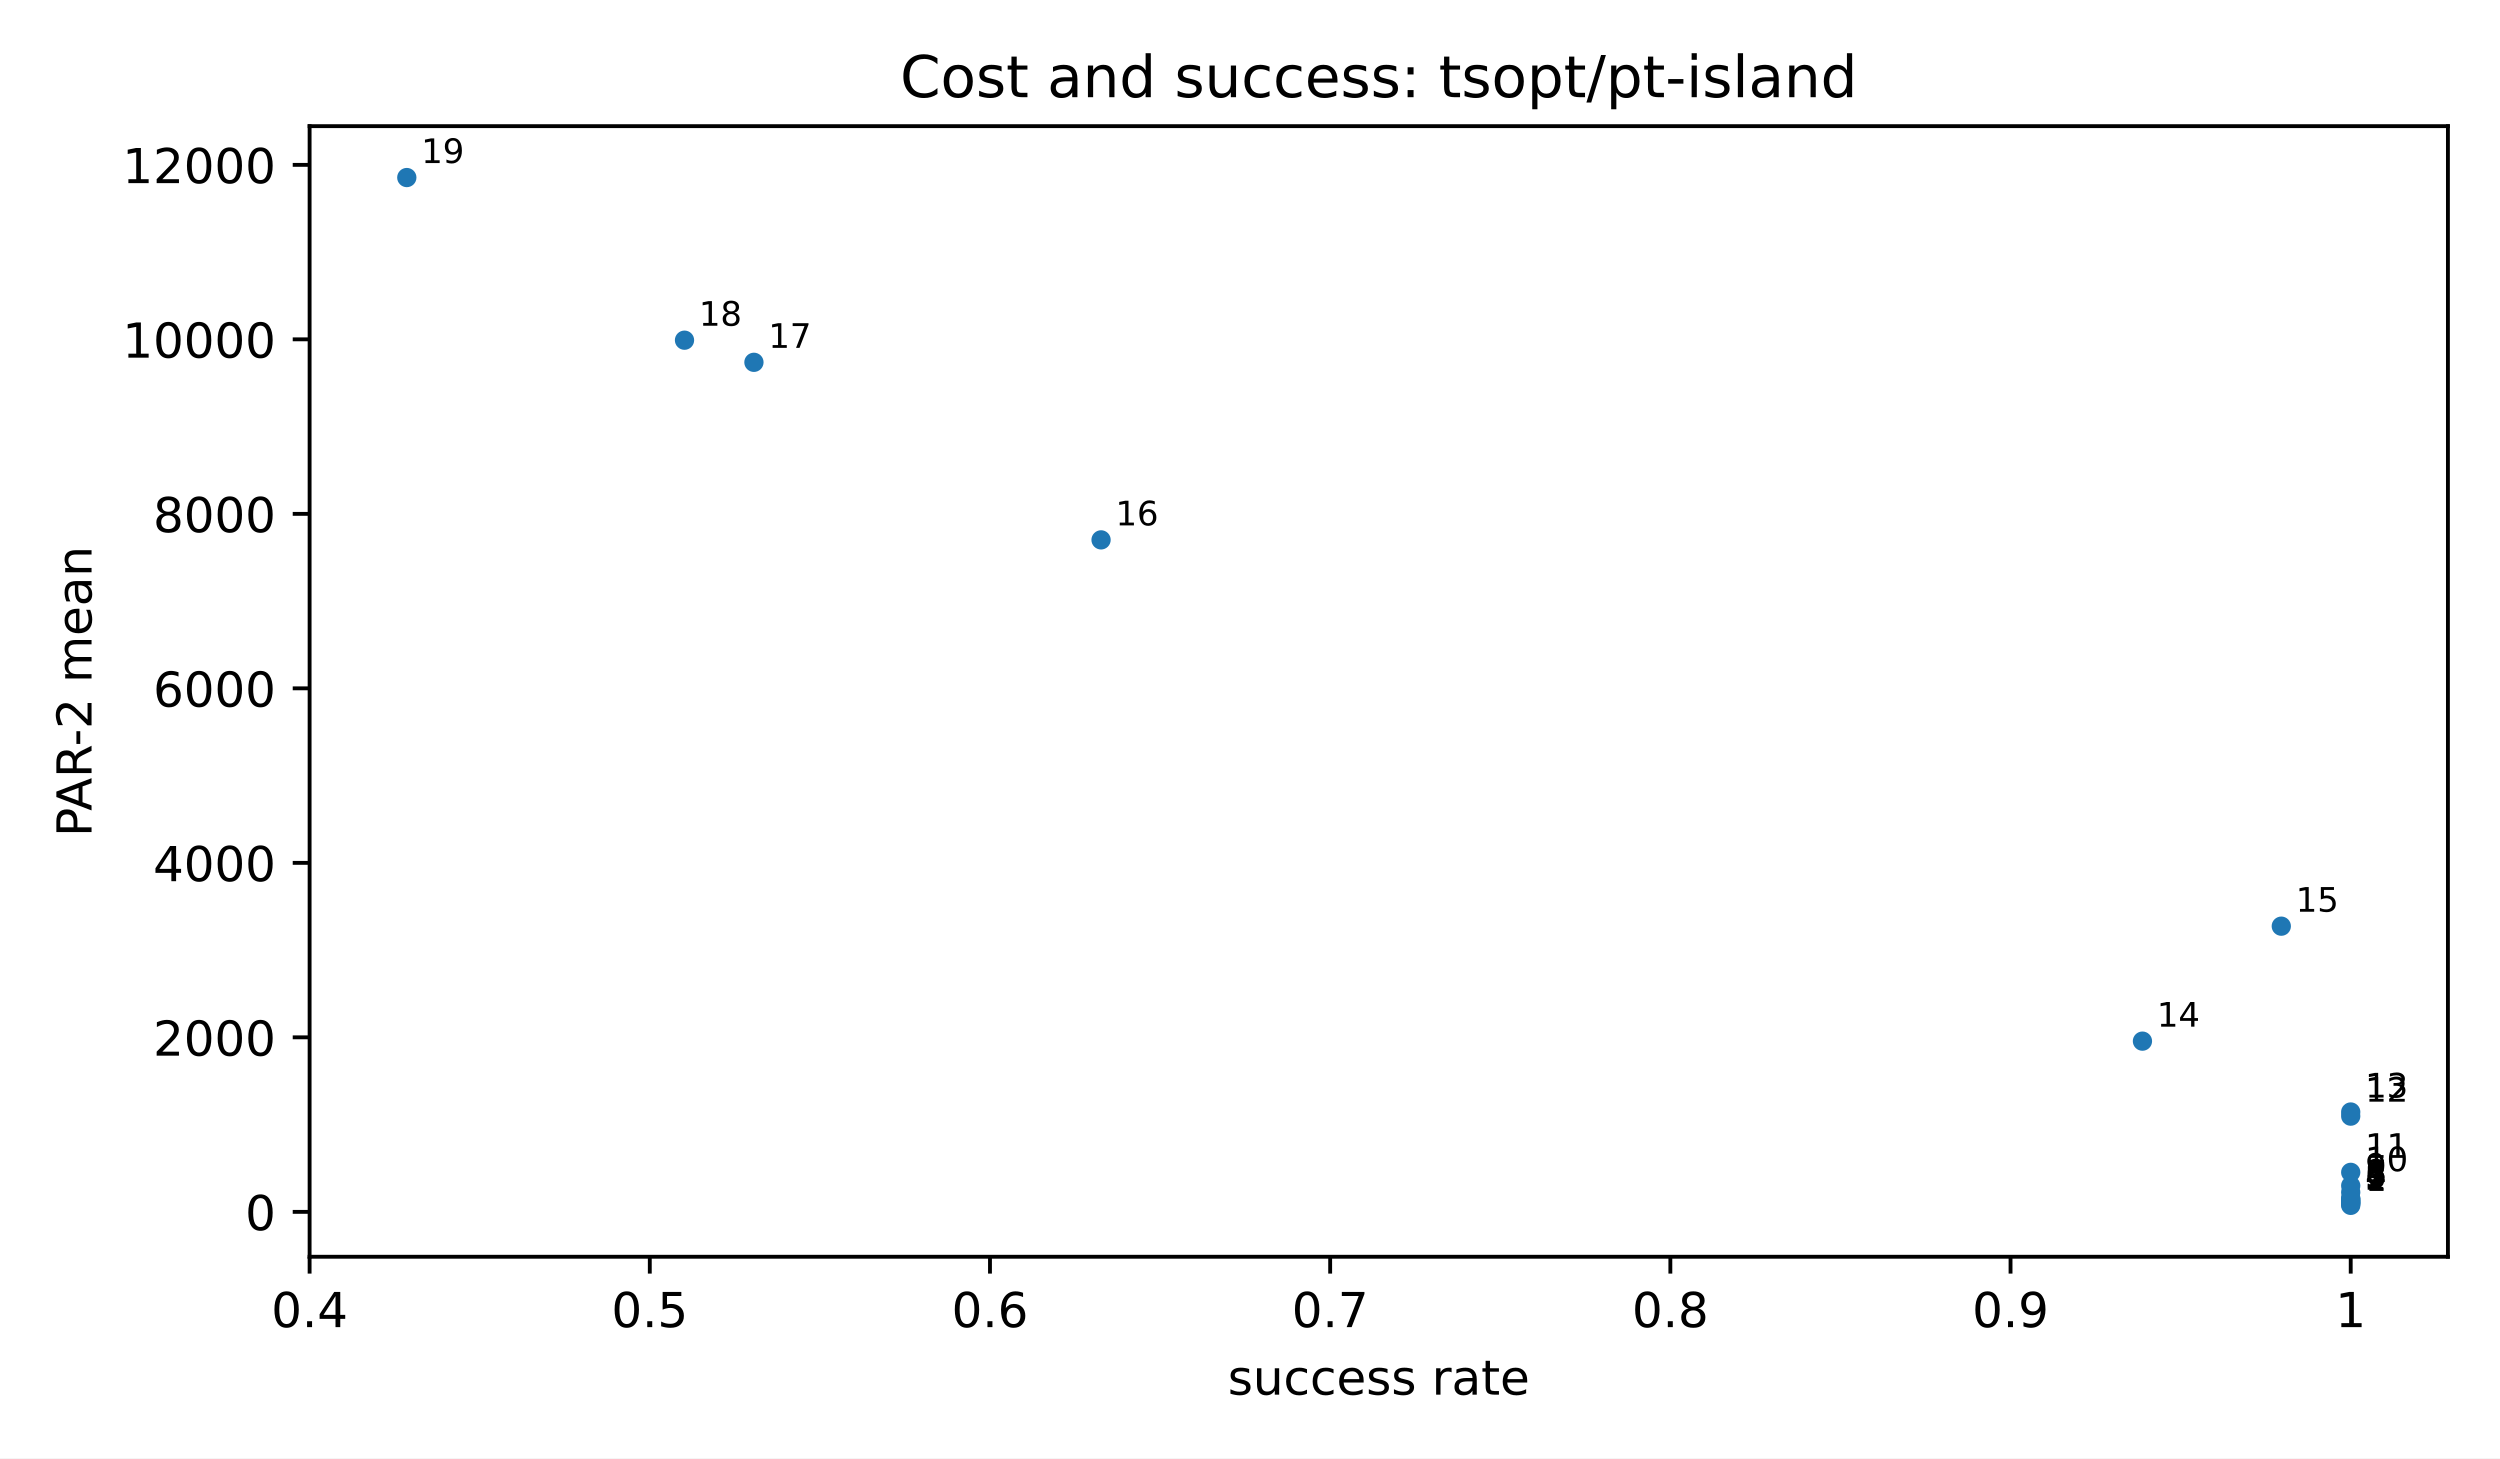
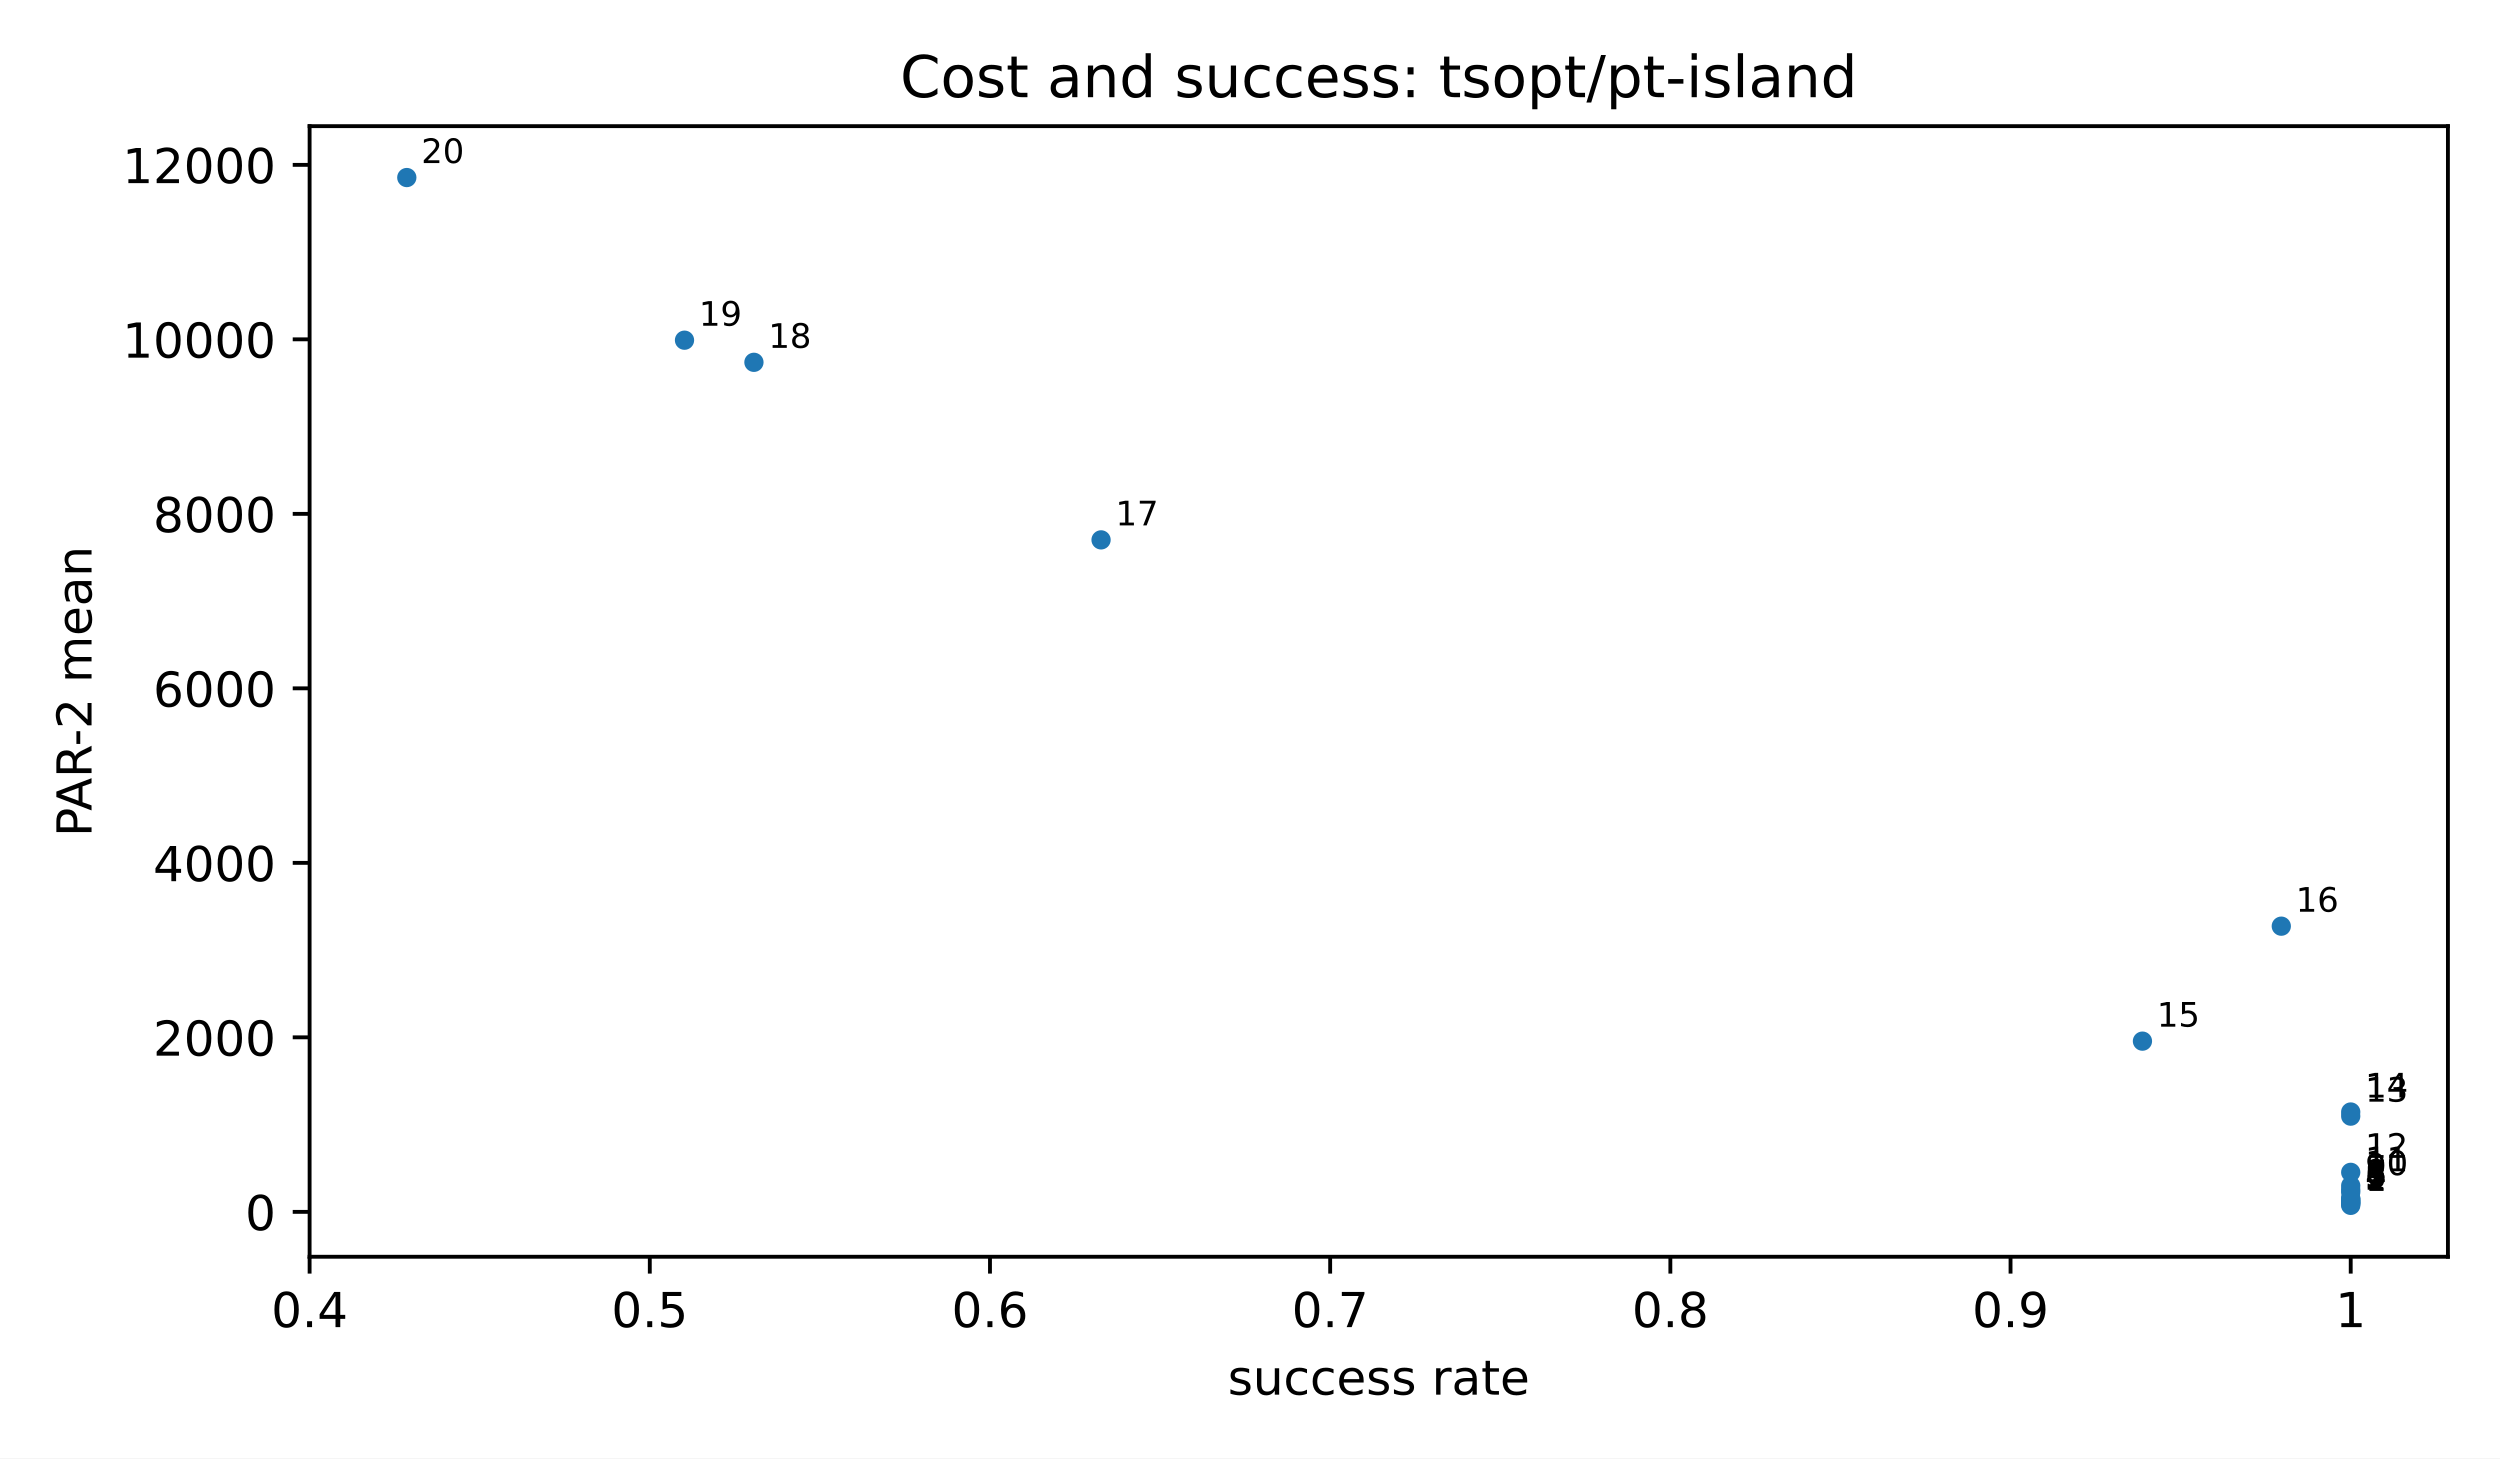
<svg xmlns="http://www.w3.org/2000/svg" xmlns:xlink="http://www.w3.org/1999/xlink" width="518.4pt" height="302.4pt" viewBox="0 0 518.4 302.4" version="1.1">
  <defs>
    <style type="text/css">*{stroke-linejoin: round; stroke-linecap: butt}</style>
  </defs>
  <g id="figure_1">
    <g id="patch_1">
      <path d="M 0 302.4  L 518.4 302.4  L 518.4 0  L 0 0  z " style="fill: #ffffff" />
    </g>
    <g id="axes_1">
      <g id="patch_2">
        <path d="M 64.2 260.6  L 507.6 260.6  L 507.6 26.16  L 64.2 26.16  z " style="fill: #ffffff" />
      </g>
      <g id="PathCollection_1">
        <defs>
          <path id="m2d8934182f" d="M 0 2  C 0.53 2 1.039 1.789 1.414 1.414  C 1.789 1.039 2 0.53 2 0  C 2 -0.53 1.789 -1.039 1.414 -1.414  C 1.039 -1.789 0.53 -2 0 -2  C -0.53 -2 -1.039 -1.789 -1.414 -1.414  C -1.789 -1.039 -2 -0.53 -2 0  C -2 0.53 -1.789 1.039 -1.414 1.414  C -1.039 1.789 -0.53 2 0 2  z " />
        </defs>
        <g clip-path="url(#p3300185fd4)">
          <use xlink:href="#m2d8934182f" x="487.445" y="249.944" style="fill: #1f77b4" />
          <use xlink:href="#m2d8934182f" x="487.445" y="249.704" style="fill: #1f77b4" />
          <use xlink:href="#m2d8934182f" x="487.445" y="249.363" style="fill: #1f77b4" />
          <use xlink:href="#m2d8934182f" x="487.445" y="249.319" style="fill: #1f77b4" />
          <use xlink:href="#m2d8934182f" x="487.445" y="249.208" style="fill: #1f77b4" />
          <use xlink:href="#m2d8934182f" x="487.445" y="248.865" style="fill: #1f77b4" />
          <use xlink:href="#m2d8934182f" x="487.445" y="248.643" style="fill: #1f77b4" />
          <use xlink:href="#m2d8934182f" x="487.445" y="248.473" style="fill: #1f77b4" />
          <use xlink:href="#m2d8934182f" x="487.445" y="247.237" style="fill: #1f77b4" />
+           <use xlink:href="#m2d8934182f" x="487.445" y="246.689" style="fill: #1f77b4" />
          <use xlink:href="#m2d8934182f" x="487.445" y="245.867" style="fill: #1f77b4" />
          <use xlink:href="#m2d8934182f" x="487.445" y="243.097" style="fill: #1f77b4" />
          <use xlink:href="#m2d8934182f" x="487.445" y="231.443" style="fill: #1f77b4" />
          <use xlink:href="#m2d8934182f" x="487.445" y="230.585" style="fill: #1f77b4" />
          <use xlink:href="#m2d8934182f" x="444.257" y="215.892" style="fill: #1f77b4" />
          <use xlink:href="#m2d8934182f" x="473.049" y="192.052" style="fill: #1f77b4" />
          <use xlink:href="#m2d8934182f" x="228.316" y="111.949" style="fill: #1f77b4" />
          <use xlink:href="#m2d8934182f" x="156.335" y="75.13" style="fill: #1f77b4" />
          <use xlink:href="#m2d8934182f" x="141.939" y="70.543" style="fill: #1f77b4" />
          <use xlink:href="#m2d8934182f" x="84.355" y="36.816" style="fill: #1f77b4" />
        </g>
      </g>
      <g id="matplotlib.axis_1">
        <g id="xtick_1">
          <g id="line2d_1">
            <defs>
              <path id="m8ea4d47d77" d="M 0 0  L 0 3.5  " style="stroke: #000000; stroke-width: 0.8" />
            </defs>
            <g>
              <use xlink:href="#m8ea4d47d77" x="64.2" y="260.6" style="stroke: #000000; stroke-width: 0.8" />
            </g>
          </g>
          <g id="text_1">
            <text style="font-size: 10px; font-family: 'DejaVu Sans', 'Bitstream Vera Sans', 'Computer Modern Sans Serif', 'Lucida Grande', 'Verdana', 'Geneva', 'Lucid', 'Arial', 'Helvetica', 'Avant Garde', sans-serif; text-anchor: middle" x="64.2" y="275.198" transform="rotate(-0 64.2 275.1977)">0.4</text>
          </g>
        </g>
        <g id="xtick_2">
          <g id="line2d_2">
            <g>
              <use xlink:href="#m8ea4d47d77" x="134.741" y="260.6" style="stroke: #000000; stroke-width: 0.8" />
            </g>
          </g>
          <g id="text_2">
            <text style="font-size: 10px; font-family: 'DejaVu Sans', 'Bitstream Vera Sans', 'Computer Modern Sans Serif', 'Lucida Grande', 'Verdana', 'Geneva', 'Lucid', 'Arial', 'Helvetica', 'Avant Garde', sans-serif; text-anchor: middle" x="134.741" y="275.198" transform="rotate(-0 134.7409 275.1977)">0.5</text>
          </g>
        </g>
        <g id="xtick_3">
          <g id="line2d_3">
            <g>
              <use xlink:href="#m8ea4d47d77" x="205.282" y="260.6" style="stroke: #000000; stroke-width: 0.8" />
            </g>
          </g>
          <g id="text_3">
            <text style="font-size: 10px; font-family: 'DejaVu Sans', 'Bitstream Vera Sans', 'Computer Modern Sans Serif', 'Lucida Grande', 'Verdana', 'Geneva', 'Lucid', 'Arial', 'Helvetica', 'Avant Garde', sans-serif; text-anchor: middle" x="205.282" y="275.198" transform="rotate(-0 205.2818 275.1977)">0.6</text>
          </g>
        </g>
        <g id="xtick_4">
          <g id="line2d_4">
            <g>
              <use xlink:href="#m8ea4d47d77" x="275.823" y="260.6" style="stroke: #000000; stroke-width: 0.8" />
            </g>
          </g>
          <g id="text_4">
            <text style="font-size: 10px; font-family: 'DejaVu Sans', 'Bitstream Vera Sans', 'Computer Modern Sans Serif', 'Lucida Grande', 'Verdana', 'Geneva', 'Lucid', 'Arial', 'Helvetica', 'Avant Garde', sans-serif; text-anchor: middle" x="275.823" y="275.198" transform="rotate(-0 275.8227 275.1977)">0.7</text>
          </g>
        </g>
        <g id="xtick_5">
          <g id="line2d_5">
            <g>
              <use xlink:href="#m8ea4d47d77" x="346.364" y="260.6" style="stroke: #000000; stroke-width: 0.8" />
            </g>
          </g>
          <g id="text_5">
            <text style="font-size: 10px; font-family: 'DejaVu Sans', 'Bitstream Vera Sans', 'Computer Modern Sans Serif', 'Lucida Grande', 'Verdana', 'Geneva', 'Lucid', 'Arial', 'Helvetica', 'Avant Garde', sans-serif; text-anchor: middle" x="346.364" y="275.198" transform="rotate(-0 346.3636 275.1977)">0.8</text>
          </g>
        </g>
        <g id="xtick_6">
          <g id="line2d_6">
            <g>
              <use xlink:href="#m8ea4d47d77" x="416.905" y="260.6" style="stroke: #000000; stroke-width: 0.8" />
            </g>
          </g>
          <g id="text_6">
            <text style="font-size: 10px; font-family: 'DejaVu Sans', 'Bitstream Vera Sans', 'Computer Modern Sans Serif', 'Lucida Grande', 'Verdana', 'Geneva', 'Lucid', 'Arial', 'Helvetica', 'Avant Garde', sans-serif; text-anchor: middle" x="416.905" y="275.198" transform="rotate(-0 416.9045 275.1977)">0.9</text>
          </g>
        </g>
        <g id="xtick_7">
          <g id="line2d_7">
            <g>
              <use xlink:href="#m8ea4d47d77" x="487.445" y="260.6" style="stroke: #000000; stroke-width: 0.8" />
            </g>
          </g>
          <g id="text_7">
            <text style="font-size: 10px; font-family: 'DejaVu Sans', 'Bitstream Vera Sans', 'Computer Modern Sans Serif', 'Lucida Grande', 'Verdana', 'Geneva', 'Lucid', 'Arial', 'Helvetica', 'Avant Garde', sans-serif; text-anchor: middle" x="487.445" y="275.198" transform="rotate(-0 487.4455 275.1977)">1</text>
          </g>
        </g>
        <g id="text_8">
          <text style="font-size: 10px; font-family: 'DejaVu Sans', 'Bitstream Vera Sans', 'Computer Modern Sans Serif', 'Lucida Grande', 'Verdana', 'Geneva', 'Lucid', 'Arial', 'Helvetica', 'Avant Garde', sans-serif; text-anchor: middle" x="285.9" y="289.198" transform="rotate(-0 285.9 289.1977)">success rate</text>
        </g>
      </g>
      <g id="matplotlib.axis_2">
        <g id="ytick_1">
          <g id="line2d_8">
            <defs>
              <path id="md659df78fa" d="M 0 0  L -3.5 0  " style="stroke: #000000; stroke-width: 0.8" />
            </defs>
            <g>
              <use xlink:href="#md659df78fa" x="64.2" y="251.288" style="stroke: #000000; stroke-width: 0.8" />
            </g>
          </g>
          <g id="text_9">
            <text style="font-size: 10px; font-family: 'DejaVu Sans', 'Bitstream Vera Sans', 'Computer Modern Sans Serif', 'Lucida Grande', 'Verdana', 'Geneva', 'Lucid', 'Arial', 'Helvetica', 'Avant Garde', sans-serif; text-anchor: end" x="57.2" y="255.086" transform="rotate(-0 57.2 255.0864)">0</text>
          </g>
        </g>
        <g id="ytick_2">
          <g id="line2d_9">
            <g>
              <use xlink:href="#md659df78fa" x="64.2" y="215.104" style="stroke: #000000; stroke-width: 0.8" />
            </g>
          </g>
          <g id="text_10">
            <text style="font-size: 10px; font-family: 'DejaVu Sans', 'Bitstream Vera Sans', 'Computer Modern Sans Serif', 'Lucida Grande', 'Verdana', 'Geneva', 'Lucid', 'Arial', 'Helvetica', 'Avant Garde', sans-serif; text-anchor: end" x="57.2" y="218.903" transform="rotate(-0 57.2 218.9025)">2000</text>
          </g>
        </g>
        <g id="ytick_3">
          <g id="line2d_10">
            <g>
              <use xlink:href="#md659df78fa" x="64.2" y="178.92" style="stroke: #000000; stroke-width: 0.8" />
            </g>
          </g>
          <g id="text_11">
            <text style="font-size: 10px; font-family: 'DejaVu Sans', 'Bitstream Vera Sans', 'Computer Modern Sans Serif', 'Lucida Grande', 'Verdana', 'Geneva', 'Lucid', 'Arial', 'Helvetica', 'Avant Garde', sans-serif; text-anchor: end" x="57.2" y="182.719" transform="rotate(-0 57.2 182.7186)">4000</text>
          </g>
        </g>
        <g id="ytick_4">
          <g id="line2d_11">
            <g>
              <use xlink:href="#md659df78fa" x="64.2" y="142.736" style="stroke: #000000; stroke-width: 0.8" />
            </g>
          </g>
          <g id="text_12">
            <text style="font-size: 10px; font-family: 'DejaVu Sans', 'Bitstream Vera Sans', 'Computer Modern Sans Serif', 'Lucida Grande', 'Verdana', 'Geneva', 'Lucid', 'Arial', 'Helvetica', 'Avant Garde', sans-serif; text-anchor: end" x="57.2" y="146.535" transform="rotate(-0 57.2 146.5347)">6000</text>
          </g>
        </g>
        <g id="ytick_5">
          <g id="line2d_12">
            <g>
              <use xlink:href="#md659df78fa" x="64.2" y="106.552" style="stroke: #000000; stroke-width: 0.8" />
            </g>
          </g>
          <g id="text_13">
            <text style="font-size: 10px; font-family: 'DejaVu Sans', 'Bitstream Vera Sans', 'Computer Modern Sans Serif', 'Lucida Grande', 'Verdana', 'Geneva', 'Lucid', 'Arial', 'Helvetica', 'Avant Garde', sans-serif; text-anchor: end" x="57.2" y="110.351" transform="rotate(-0 57.2 110.3508)">8000</text>
          </g>
        </g>
        <g id="ytick_6">
          <g id="line2d_13">
            <g>
              <use xlink:href="#md659df78fa" x="64.2" y="70.368" style="stroke: #000000; stroke-width: 0.8" />
            </g>
          </g>
          <g id="text_14">
            <text style="font-size: 10px; font-family: 'DejaVu Sans', 'Bitstream Vera Sans', 'Computer Modern Sans Serif', 'Lucida Grande', 'Verdana', 'Geneva', 'Lucid', 'Arial', 'Helvetica', 'Avant Garde', sans-serif; text-anchor: end" x="57.2" y="74.167" transform="rotate(-0 57.2 74.1669)">10000</text>
          </g>
        </g>
        <g id="ytick_7">
          <g id="line2d_14">
            <g>
              <use xlink:href="#md659df78fa" x="64.2" y="34.184" style="stroke: #000000; stroke-width: 0.8" />
            </g>
          </g>
          <g id="text_15">
            <text style="font-size: 10px; font-family: 'DejaVu Sans', 'Bitstream Vera Sans', 'Computer Modern Sans Serif', 'Lucida Grande', 'Verdana', 'Geneva', 'Lucid', 'Arial', 'Helvetica', 'Avant Garde', sans-serif; text-anchor: end" x="57.2" y="37.983" transform="rotate(-0 57.2 37.983)">12000</text>
          </g>
        </g>
        <g id="text_16">
          <text style="font-size: 10px; font-family: 'DejaVu Sans', 'Bitstream Vera Sans', 'Computer Modern Sans Serif', 'Lucida Grande', 'Verdana', 'Geneva', 'Lucid', 'Arial', 'Helvetica', 'Avant Garde', sans-serif; text-anchor: middle" x="18.985" y="143.38" transform="rotate(-90 18.98516 143.38)">PAR-2 mean</text>
        </g>
      </g>
      <g id="patch_3">
        <path d="M 64.2 260.6  L 64.2 26.16  " style="fill: none; stroke: #000000; stroke-width: 0.8; stroke-linejoin: miter; stroke-linecap: square" />
      </g>
      <g id="patch_4">
        <path d="M 507.6 260.6  L 507.6 26.16  " style="fill: none; stroke: #000000; stroke-width: 0.8; stroke-linejoin: miter; stroke-linecap: square" />
      </g>
      <g id="patch_5">
        <path d="M 64.2 260.6  L 507.6 260.6  " style="fill: none; stroke: #000000; stroke-width: 0.8; stroke-linejoin: miter; stroke-linecap: square" />
      </g>
      <g id="patch_6">
        <path d="M 64.2 26.16  L 507.6 26.16  " style="fill: none; stroke: #000000; stroke-width: 0.8; stroke-linejoin: miter; stroke-linecap: square" />
      </g>
      <g id="text_17">
        <text style="font-size: 7px; font-family: 'DejaVu Sans', 'Bitstream Vera Sans', 'Computer Modern Sans Serif', 'Lucida Grande', 'Verdana', 'Geneva', 'Lucid', 'Arial', 'Helvetica', 'Avant Garde', sans-serif; text-anchor: start" x="490.445" y="246.944" transform="rotate(-0 490.4455 246.9436)">1</text>
      </g>
      <g id="text_18">
        <text style="font-size: 7px; font-family: 'DejaVu Sans', 'Bitstream Vera Sans', 'Computer Modern Sans Serif', 'Lucida Grande', 'Verdana', 'Geneva', 'Lucid', 'Arial', 'Helvetica', 'Avant Garde', sans-serif; text-anchor: start" x="490.445" y="246.704" transform="rotate(-0 490.4455 246.7036)">2</text>
      </g>
      <g id="text_19">
        <text style="font-size: 7px; font-family: 'DejaVu Sans', 'Bitstream Vera Sans', 'Computer Modern Sans Serif', 'Lucida Grande', 'Verdana', 'Geneva', 'Lucid', 'Arial', 'Helvetica', 'Avant Garde', sans-serif; text-anchor: start" x="490.445" y="246.363" transform="rotate(-0 490.4455 246.3628)">3</text>
      </g>
      <g id="text_20">
        <text style="font-size: 7px; font-family: 'DejaVu Sans', 'Bitstream Vera Sans', 'Computer Modern Sans Serif', 'Lucida Grande', 'Verdana', 'Geneva', 'Lucid', 'Arial', 'Helvetica', 'Avant Garde', sans-serif; text-anchor: start" x="490.445" y="246.319" transform="rotate(-0 490.4455 246.3193)">4</text>
      </g>
      <g id="text_21">
        <text style="font-size: 7px; font-family: 'DejaVu Sans', 'Bitstream Vera Sans', 'Computer Modern Sans Serif', 'Lucida Grande', 'Verdana', 'Geneva', 'Lucid', 'Arial', 'Helvetica', 'Avant Garde', sans-serif; text-anchor: start" x="490.445" y="246.208" transform="rotate(-0 490.4455 246.2078)">5</text>
      </g>
      <g id="text_22">
        <text style="font-size: 7px; font-family: 'DejaVu Sans', 'Bitstream Vera Sans', 'Computer Modern Sans Serif', 'Lucida Grande', 'Verdana', 'Geneva', 'Lucid', 'Arial', 'Helvetica', 'Avant Garde', sans-serif; text-anchor: start" x="490.445" y="245.865" transform="rotate(-0 490.4455 245.8651)">6</text>
      </g>
      <g id="text_23">
        <text style="font-size: 7px; font-family: 'DejaVu Sans', 'Bitstream Vera Sans', 'Computer Modern Sans Serif', 'Lucida Grande', 'Verdana', 'Geneva', 'Lucid', 'Arial', 'Helvetica', 'Avant Garde', sans-serif; text-anchor: start" x="490.445" y="245.643" transform="rotate(-0 490.4455 245.6432)">7</text>
      </g>
      <g id="text_24">
        <text style="font-size: 7px; font-family: 'DejaVu Sans', 'Bitstream Vera Sans', 'Computer Modern Sans Serif', 'Lucida Grande', 'Verdana', 'Geneva', 'Lucid', 'Arial', 'Helvetica', 'Avant Garde', sans-serif; text-anchor: start" x="490.445" y="245.473" transform="rotate(-0 490.4455 245.473)">8</text>
      </g>
      <g id="text_25">
        <text style="font-size: 7px; font-family: 'DejaVu Sans', 'Bitstream Vera Sans', 'Computer Modern Sans Serif', 'Lucida Grande', 'Verdana', 'Geneva', 'Lucid', 'Arial', 'Helvetica', 'Avant Garde', sans-serif; text-anchor: start" x="490.445" y="244.237" transform="rotate(-0 490.4455 244.2369)">9</text>
      </g>
      <g id="text_26">
-         <text style="font-size: 7px; font-family: 'DejaVu Sans', 'Bitstream Vera Sans', 'Computer Modern Sans Serif', 'Lucida Grande', 'Verdana', 'Geneva', 'Lucid', 'Arial', 'Helvetica', 'Avant Garde', sans-serif; text-anchor: start" x="490.445" y="242.867" transform="rotate(-0 490.4455 242.8667)">10</text>
+         <text style="font-size: 7px; font-family: 'DejaVu Sans', 'Bitstream Vera Sans', 'Computer Modern Sans Serif', 'Lucida Grande', 'Verdana', 'Geneva', 'Lucid', 'Arial', 'Helvetica', 'Avant Garde', sans-serif; text-anchor: start" x="490.445" y="243.689" transform="rotate(-0 490.4455 243.6886)">10</text>
      </g>
      <g id="text_27">
-         <text style="font-size: 7px; font-family: 'DejaVu Sans', 'Bitstream Vera Sans', 'Computer Modern Sans Serif', 'Lucida Grande', 'Verdana', 'Geneva', 'Lucid', 'Arial', 'Helvetica', 'Avant Garde', sans-serif; text-anchor: start" x="490.445" y="240.097" transform="rotate(-0 490.4455 240.0968)">11</text>
+         <text style="font-size: 7px; font-family: 'DejaVu Sans', 'Bitstream Vera Sans', 'Computer Modern Sans Serif', 'Lucida Grande', 'Verdana', 'Geneva', 'Lucid', 'Arial', 'Helvetica', 'Avant Garde', sans-serif; text-anchor: start" x="490.445" y="242.867" transform="rotate(-0 490.4455 242.8667)">11</text>
      </g>
      <g id="text_28">
-         <text style="font-size: 7px; font-family: 'DejaVu Sans', 'Bitstream Vera Sans', 'Computer Modern Sans Serif', 'Lucida Grande', 'Verdana', 'Geneva', 'Lucid', 'Arial', 'Helvetica', 'Avant Garde', sans-serif; text-anchor: start" x="490.445" y="228.443" transform="rotate(-0 490.4455 228.4426)">12</text>
+         <text style="font-size: 7px; font-family: 'DejaVu Sans', 'Bitstream Vera Sans', 'Computer Modern Sans Serif', 'Lucida Grande', 'Verdana', 'Geneva', 'Lucid', 'Arial', 'Helvetica', 'Avant Garde', sans-serif; text-anchor: start" x="490.445" y="240.097" transform="rotate(-0 490.4455 240.0968)">12</text>
      </g>
      <g id="text_29">
-         <text style="font-size: 7px; font-family: 'DejaVu Sans', 'Bitstream Vera Sans', 'Computer Modern Sans Serif', 'Lucida Grande', 'Verdana', 'Geneva', 'Lucid', 'Arial', 'Helvetica', 'Avant Garde', sans-serif; text-anchor: start" x="490.445" y="227.585" transform="rotate(-0 490.4455 227.5849)">13</text>
+         <text style="font-size: 7px; font-family: 'DejaVu Sans', 'Bitstream Vera Sans', 'Computer Modern Sans Serif', 'Lucida Grande', 'Verdana', 'Geneva', 'Lucid', 'Arial', 'Helvetica', 'Avant Garde', sans-serif; text-anchor: start" x="490.445" y="228.443" transform="rotate(-0 490.4455 228.4426)">13</text>
      </g>
      <g id="text_30">
-         <text style="font-size: 7px; font-family: 'DejaVu Sans', 'Bitstream Vera Sans', 'Computer Modern Sans Serif', 'Lucida Grande', 'Verdana', 'Geneva', 'Lucid', 'Arial', 'Helvetica', 'Avant Garde', sans-serif; text-anchor: start" x="447.257" y="212.892" transform="rotate(-0 447.2571 212.8916)">14</text>
+         <text style="font-size: 7px; font-family: 'DejaVu Sans', 'Bitstream Vera Sans', 'Computer Modern Sans Serif', 'Lucida Grande', 'Verdana', 'Geneva', 'Lucid', 'Arial', 'Helvetica', 'Avant Garde', sans-serif; text-anchor: start" x="490.445" y="227.585" transform="rotate(-0 490.4455 227.5849)">14</text>
      </g>
      <g id="text_31">
-         <text style="font-size: 7px; font-family: 'DejaVu Sans', 'Bitstream Vera Sans', 'Computer Modern Sans Serif', 'Lucida Grande', 'Verdana', 'Geneva', 'Lucid', 'Arial', 'Helvetica', 'Avant Garde', sans-serif; text-anchor: start" x="476.049" y="189.052" transform="rotate(-0 476.0494 189.052)">15</text>
+         <text style="font-size: 7px; font-family: 'DejaVu Sans', 'Bitstream Vera Sans', 'Computer Modern Sans Serif', 'Lucida Grande', 'Verdana', 'Geneva', 'Lucid', 'Arial', 'Helvetica', 'Avant Garde', sans-serif; text-anchor: start" x="447.257" y="212.892" transform="rotate(-0 447.2571 212.8916)">15</text>
      </g>
      <g id="text_32">
-         <text style="font-size: 7px; font-family: 'DejaVu Sans', 'Bitstream Vera Sans', 'Computer Modern Sans Serif', 'Lucida Grande', 'Verdana', 'Geneva', 'Lucid', 'Arial', 'Helvetica', 'Avant Garde', sans-serif; text-anchor: start" x="231.316" y="108.949" transform="rotate(-0 231.3156 108.9486)">16</text>
+         <text style="font-size: 7px; font-family: 'DejaVu Sans', 'Bitstream Vera Sans', 'Computer Modern Sans Serif', 'Lucida Grande', 'Verdana', 'Geneva', 'Lucid', 'Arial', 'Helvetica', 'Avant Garde', sans-serif; text-anchor: start" x="476.049" y="189.052" transform="rotate(-0 476.0494 189.052)">16</text>
      </g>
      <g id="text_33">
-         <text style="font-size: 7px; font-family: 'DejaVu Sans', 'Bitstream Vera Sans', 'Computer Modern Sans Serif', 'Lucida Grande', 'Verdana', 'Geneva', 'Lucid', 'Arial', 'Helvetica', 'Avant Garde', sans-serif; text-anchor: start" x="159.335" y="72.13" transform="rotate(-0 159.3351 72.12995)">17</text>
+         <text style="font-size: 7px; font-family: 'DejaVu Sans', 'Bitstream Vera Sans', 'Computer Modern Sans Serif', 'Lucida Grande', 'Verdana', 'Geneva', 'Lucid', 'Arial', 'Helvetica', 'Avant Garde', sans-serif; text-anchor: start" x="231.316" y="108.949" transform="rotate(-0 231.3156 108.9486)">17</text>
      </g>
      <g id="text_34">
-         <text style="font-size: 7px; font-family: 'DejaVu Sans', 'Bitstream Vera Sans', 'Computer Modern Sans Serif', 'Lucida Grande', 'Verdana', 'Geneva', 'Lucid', 'Arial', 'Helvetica', 'Avant Garde', sans-serif; text-anchor: start" x="144.939" y="67.543" transform="rotate(-0 144.939 67.54309)">18</text>
+         <text style="font-size: 7px; font-family: 'DejaVu Sans', 'Bitstream Vera Sans', 'Computer Modern Sans Serif', 'Lucida Grande', 'Verdana', 'Geneva', 'Lucid', 'Arial', 'Helvetica', 'Avant Garde', sans-serif; text-anchor: start" x="159.335" y="72.13" transform="rotate(-0 159.3351 72.12995)">18</text>
      </g>
      <g id="text_35">
-         <text style="font-size: 7px; font-family: 'DejaVu Sans', 'Bitstream Vera Sans', 'Computer Modern Sans Serif', 'Lucida Grande', 'Verdana', 'Geneva', 'Lucid', 'Arial', 'Helvetica', 'Avant Garde', sans-serif; text-anchor: start" x="87.355" y="33.816" transform="rotate(-0 87.35455 33.81636)">19</text>
+         <text style="font-size: 7px; font-family: 'DejaVu Sans', 'Bitstream Vera Sans', 'Computer Modern Sans Serif', 'Lucida Grande', 'Verdana', 'Geneva', 'Lucid', 'Arial', 'Helvetica', 'Avant Garde', sans-serif; text-anchor: start" x="144.939" y="67.543" transform="rotate(-0 144.939 67.54309)">19</text>
      </g>
      <g id="text_36">
+         <text style="font-size: 7px; font-family: 'DejaVu Sans', 'Bitstream Vera Sans', 'Computer Modern Sans Serif', 'Lucida Grande', 'Verdana', 'Geneva', 'Lucid', 'Arial', 'Helvetica', 'Avant Garde', sans-serif; text-anchor: start" x="87.355" y="33.816" transform="rotate(-0 87.35455 33.81636)">20</text>
+       </g>
+       <g id="text_37">
        <text style="font-size: 12px; font-family: 'DejaVu Sans', 'Bitstream Vera Sans', 'Computer Modern Sans Serif', 'Lucida Grande', 'Verdana', 'Geneva', 'Lucid', 'Arial', 'Helvetica', 'Avant Garde', sans-serif; text-anchor: middle" x="285.9" y="20.16" transform="rotate(-0 285.9 20.16)">Cost and success: tsopt/pt-island</text>
      </g>
    </g>
  </g>
  <defs>
    <clipPath id="p3300185fd4">
      <rect x="64.2" y="26.16" width="443.4" height="234.44" />
    </clipPath>
  </defs>
</svg>
